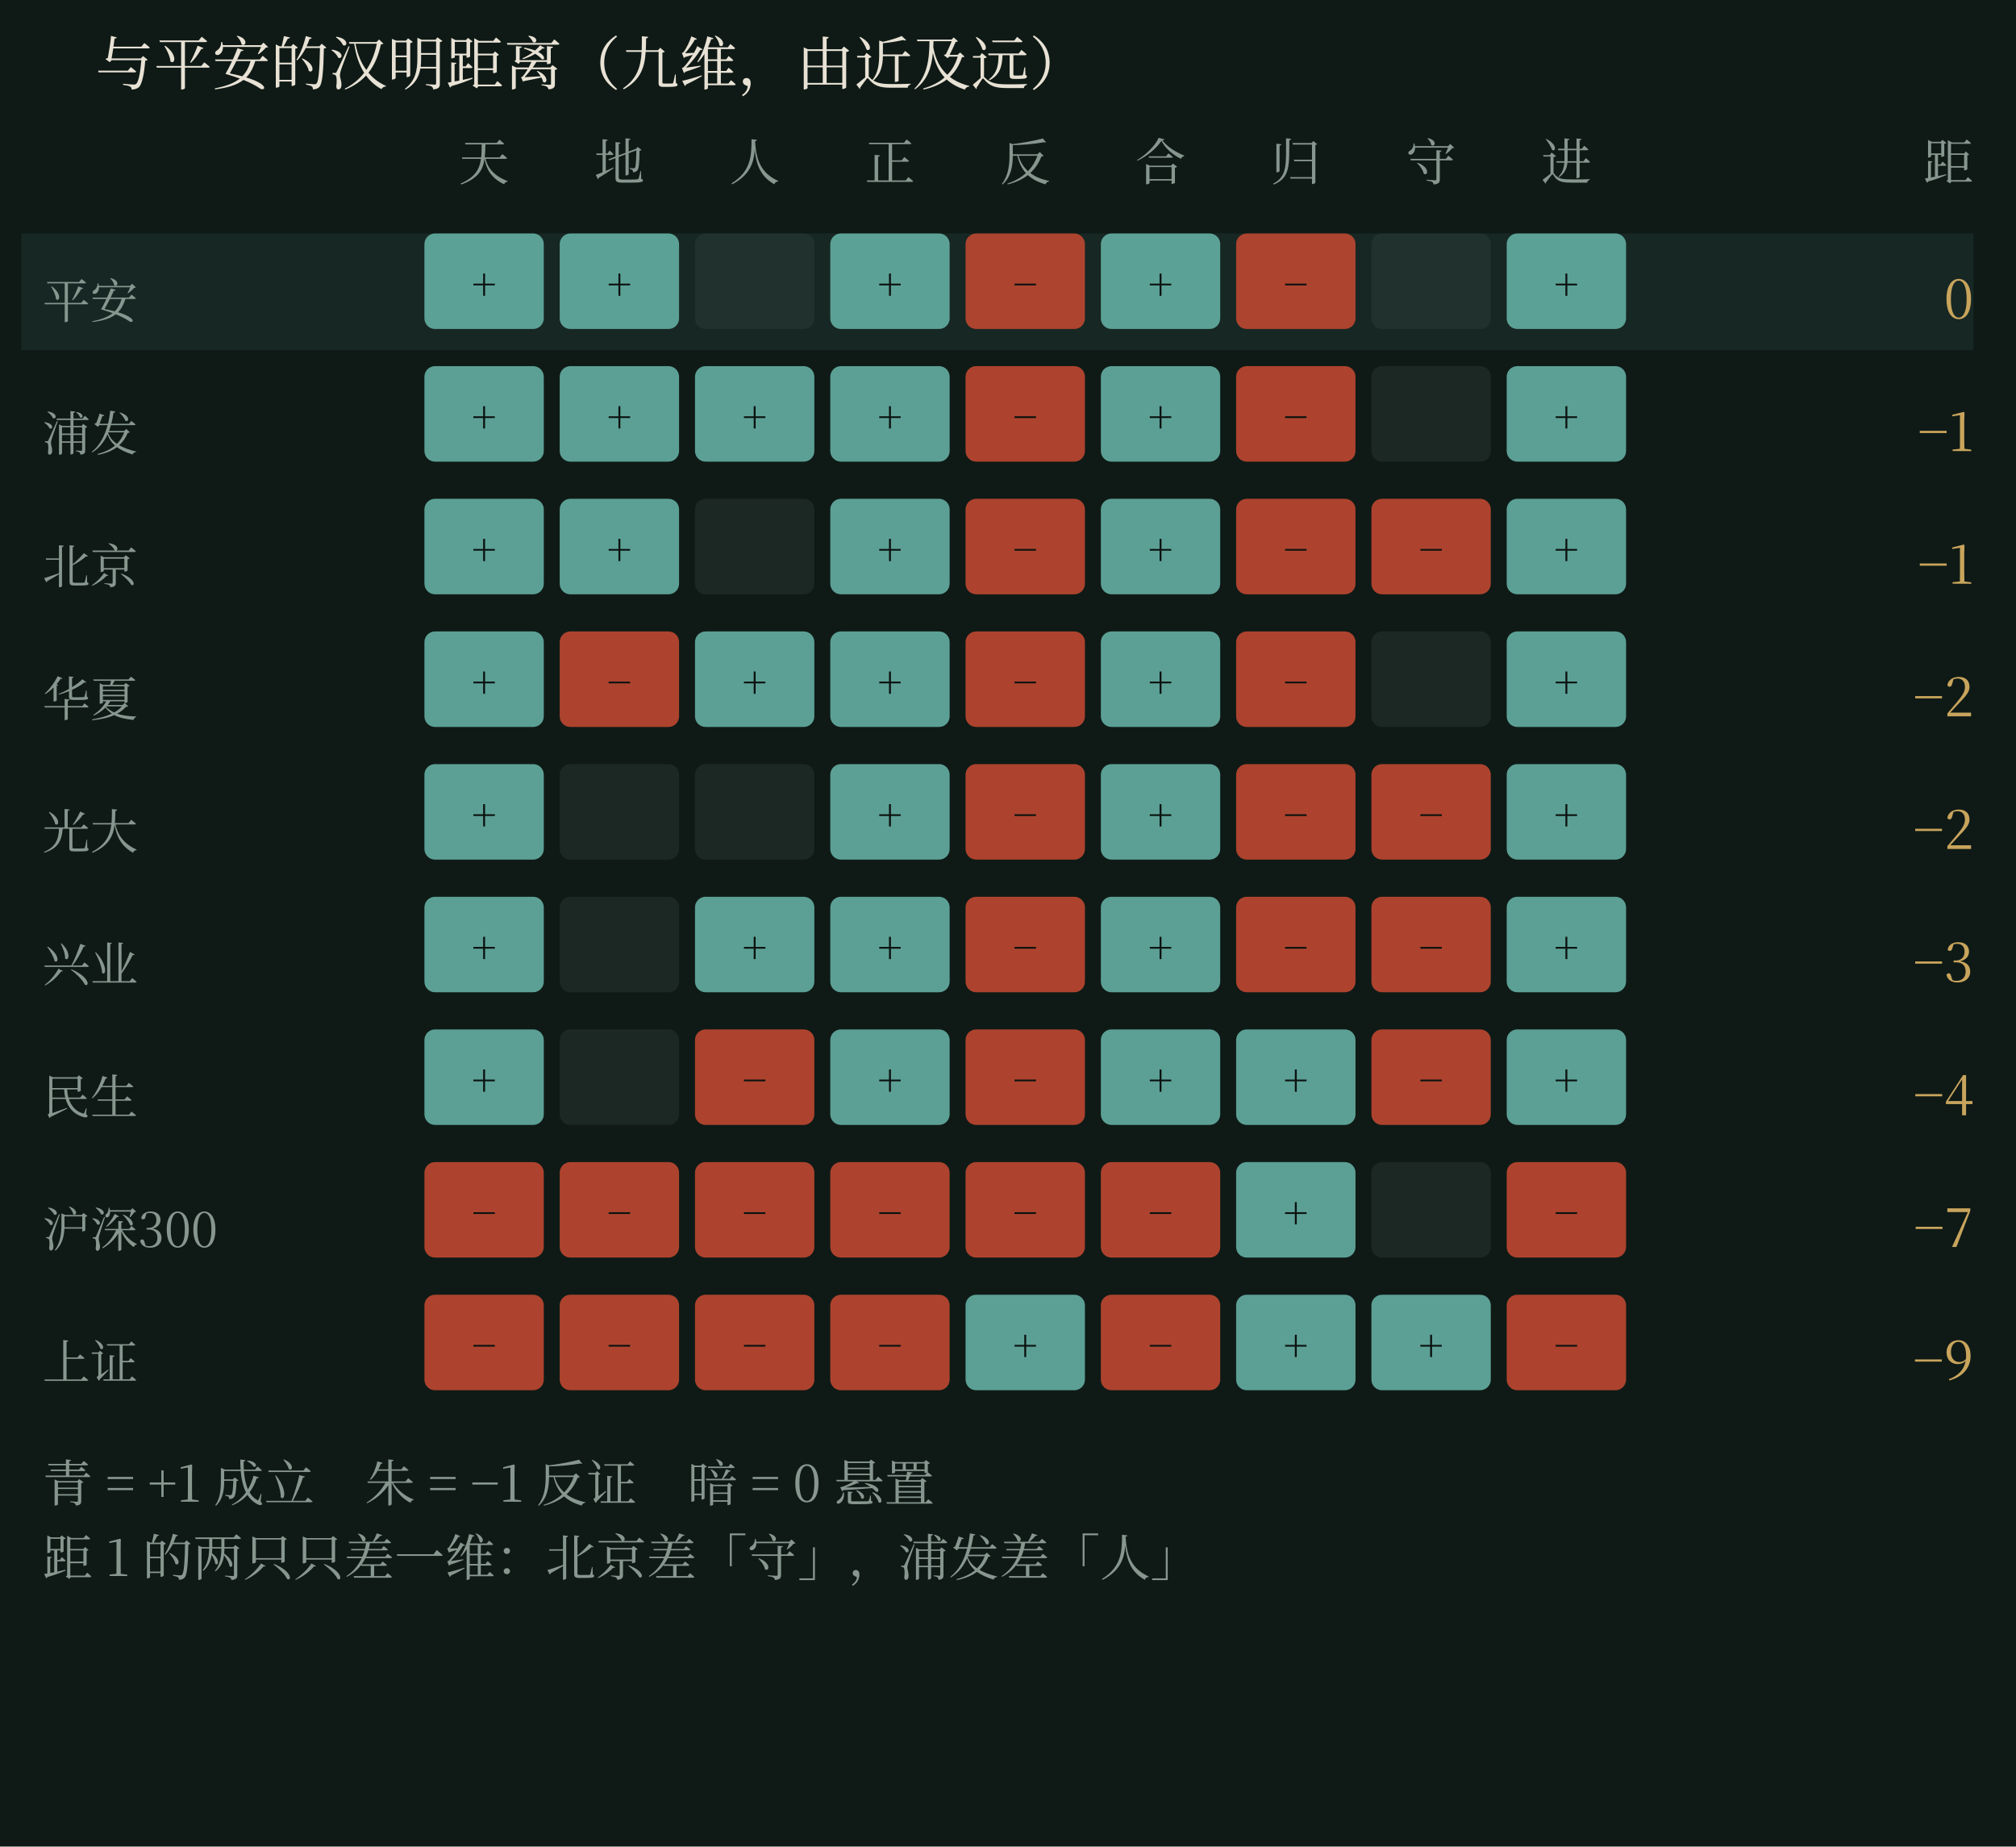
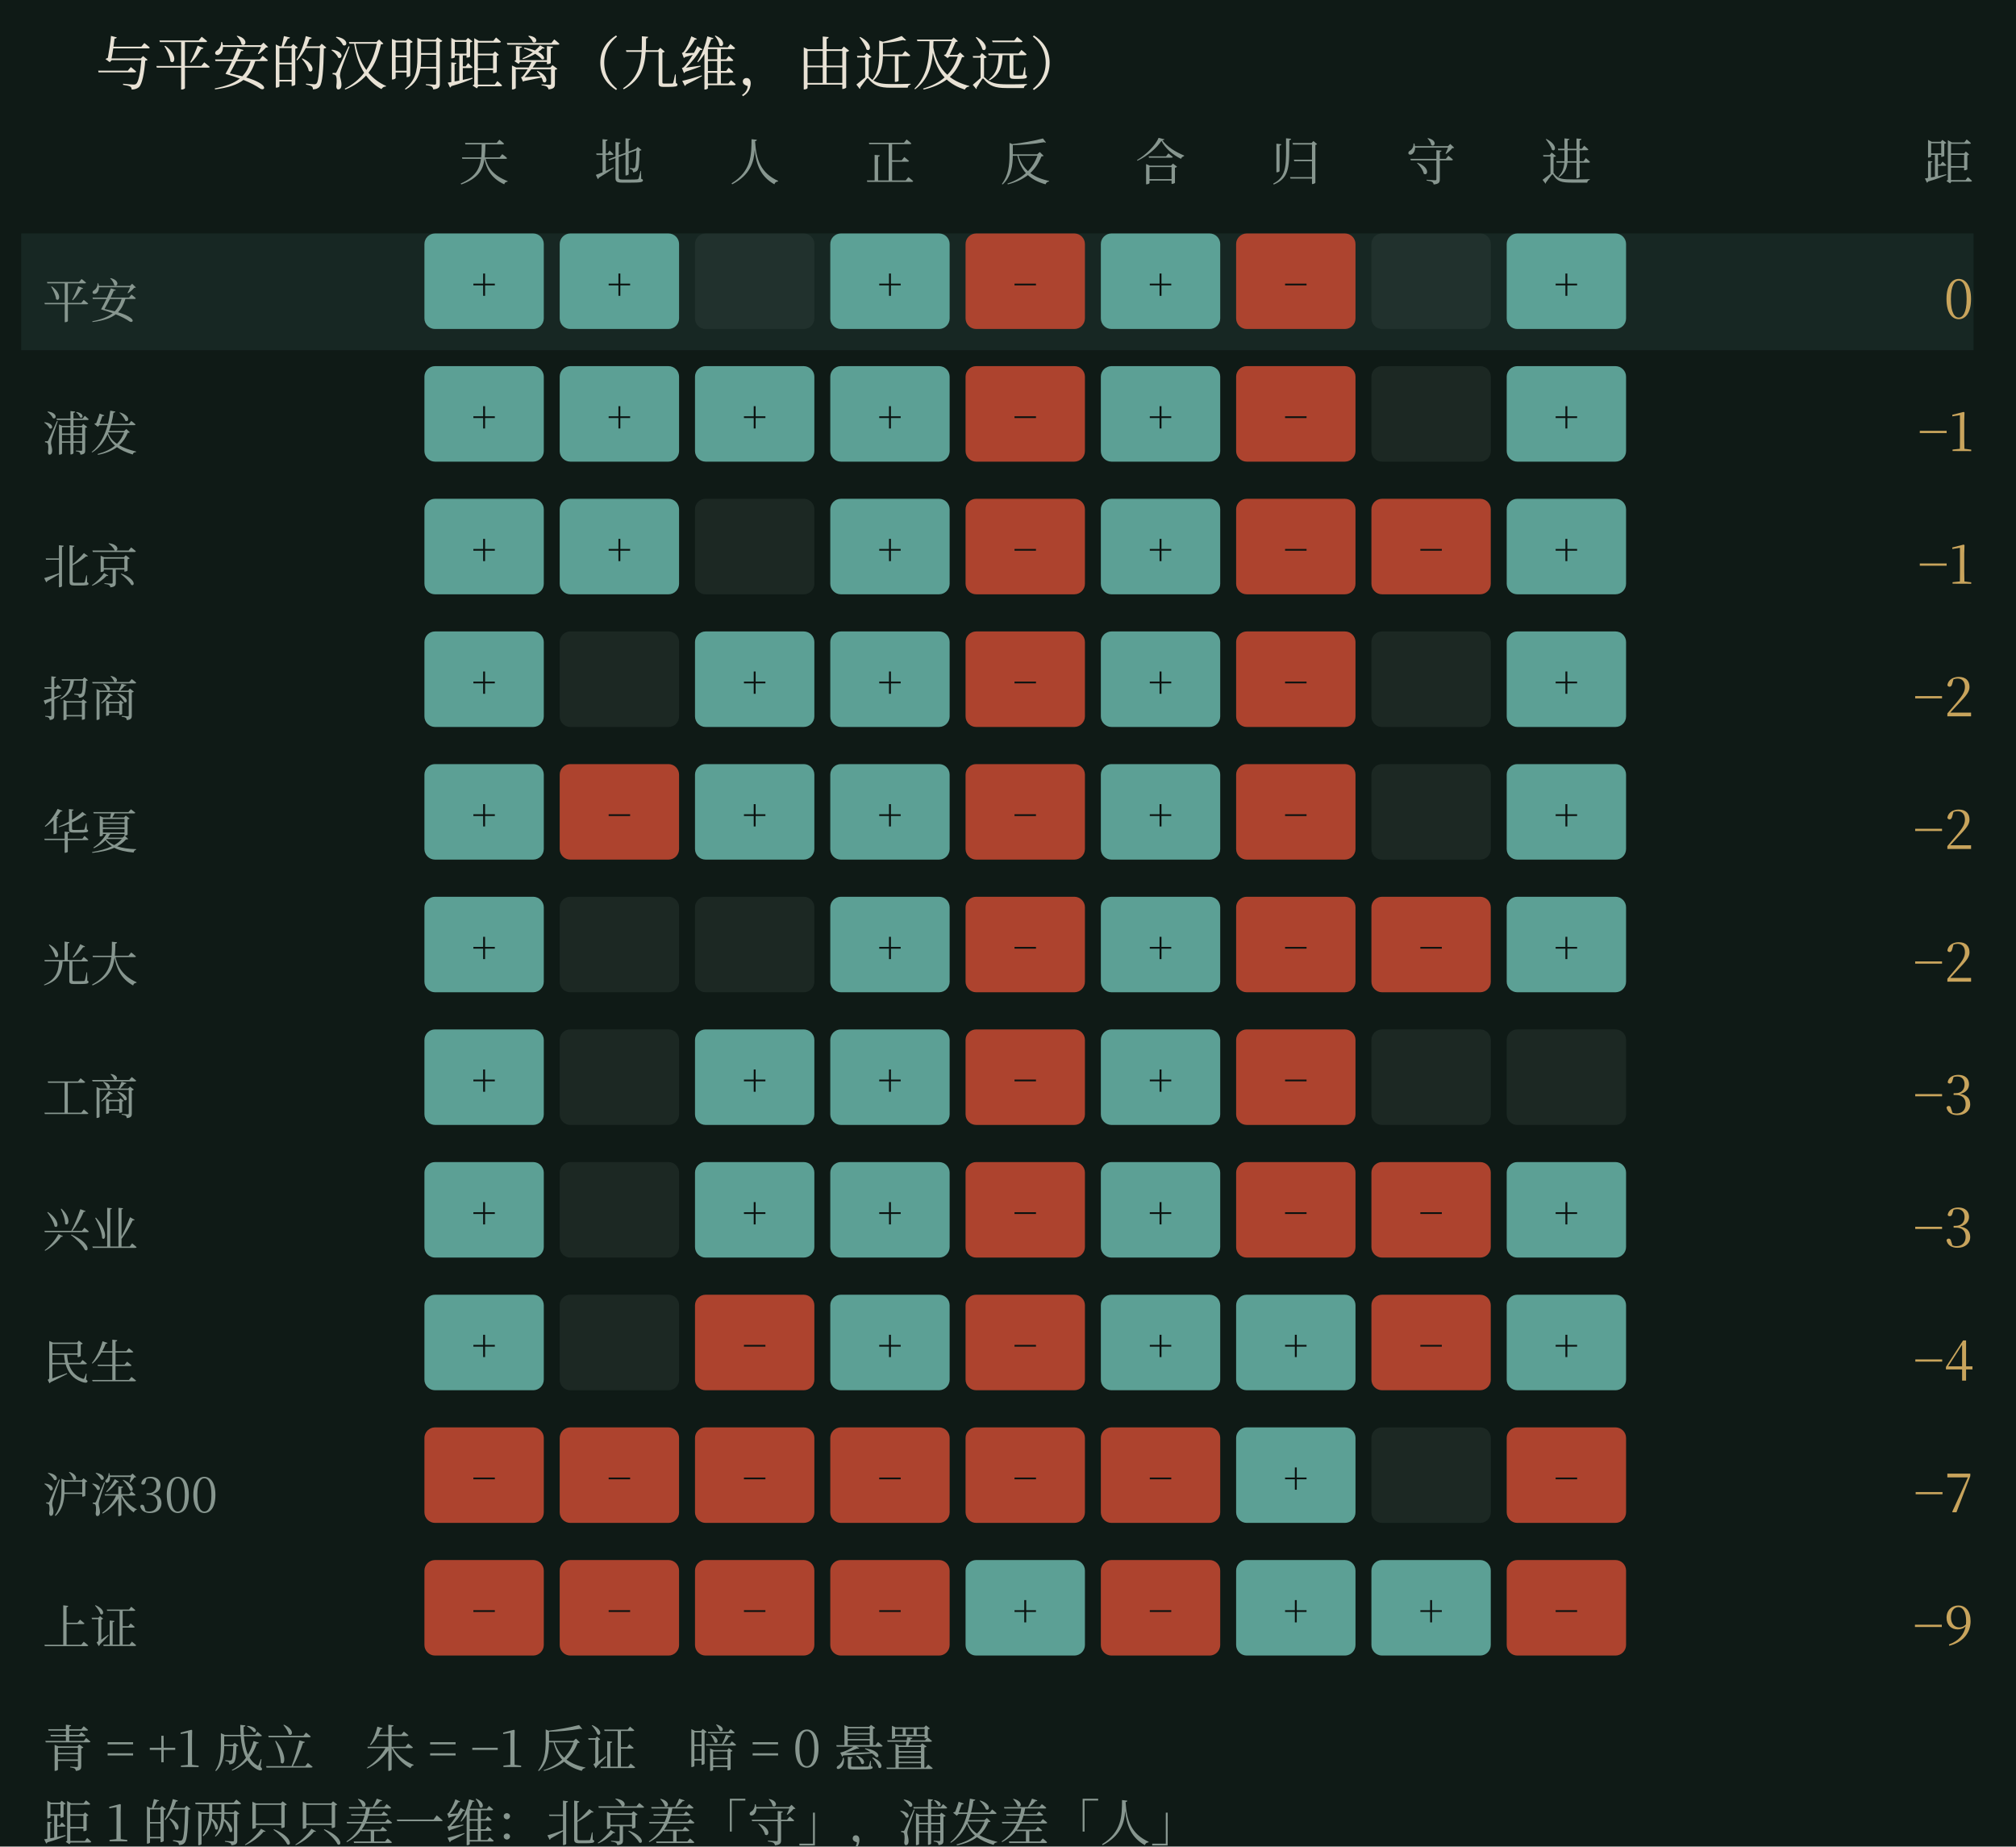
<svg xmlns="http://www.w3.org/2000/svg" viewBox="0 0 380 348" role="img" aria-label="九维状态矩阵：九只银行股与大盘指数，按与平安银行的汉明距离排序">
  <style>text{font-family:'Songti SC','Noto Serif CJK SC',serif}.pos{fill:#5fa79b}.neg{fill:#b5452f}.neu{fill:#3a4a44}.tl{fill:#e8e2d5;font-size:11px}.hd{fill:#87968f;font-size:9.5px}.dt{fill:#c8a45c;font-size:10px}.mt{fill:#87968f;font-size:9px}</style>
  <rect x="0" y="0" width="380" height="348" fill="#0f1a16" />
  <text x="18" y="16" class="tl">与平安的汉明距离（九维，由近及远）</text>
  <text x="91.25" y="34" class="hd" text-anchor="middle">天</text>
  <text x="116.75" y="34" class="hd" text-anchor="middle">地</text>
  <text x="142.25" y="34" class="hd" text-anchor="middle">人</text>
  <text x="167.75" y="34" class="hd" text-anchor="middle">正</text>
  <text x="193.25" y="34" class="hd" text-anchor="middle">反</text>
  <text x="218.75" y="34" class="hd" text-anchor="middle">合</text>
  <text x="244.25" y="34" class="hd" text-anchor="middle">归</text>
  <text x="269.75" y="34" class="hd" text-anchor="middle">守</text>
  <text x="295.25" y="34" class="hd" text-anchor="middle">进</text>
  <text x="372" y="34" class="hd" text-anchor="end">距</text>
  <rect x="4" y="44" width="368" height="22" fill="#5fa79b" opacity=".10" />
  <text x="8" y="60" class="mt" fill="#e8e2d5">平安</text>
  <rect x="80" y="44" width="22.5" height="18" rx="2" class="pos" opacity=".95" />
  <text x="91.25" y="56.5" font-size="8" fill="#0b1210" text-anchor="middle" font-family="monospace">+</text>
  <rect x="105.5" y="44" width="22.5" height="18" rx="2" class="pos" opacity=".95" />
  <text x="116.75" y="56.5" font-size="8" fill="#0b1210" text-anchor="middle" font-family="monospace">+</text>
  <rect x="131" y="44" width="22.5" height="18" rx="2" class="neu" opacity=".30" />
  <rect x="156.5" y="44" width="22.5" height="18" rx="2" class="pos" opacity=".95" />
  <text x="167.75" y="56.5" font-size="8" fill="#0b1210" text-anchor="middle" font-family="monospace">+</text>
  <rect x="182" y="44" width="22.5" height="18" rx="2" class="neg" opacity=".95" />
  <text x="193.25" y="56.5" font-size="8" fill="#0b1210" text-anchor="middle" font-family="monospace">−</text>
  <rect x="207.5" y="44" width="22.5" height="18" rx="2" class="pos" opacity=".95" />
  <text x="218.75" y="56.5" font-size="8" fill="#0b1210" text-anchor="middle" font-family="monospace">+</text>
  <rect x="233" y="44" width="22.5" height="18" rx="2" class="neg" opacity=".95" />
  <text x="244.25" y="56.5" font-size="8" fill="#0b1210" text-anchor="middle" font-family="monospace">−</text>
  <rect x="258.5" y="44" width="22.5" height="18" rx="2" class="neu" opacity=".30" />
  <rect x="284" y="44" width="22.5" height="18" rx="2" class="pos" opacity=".95" />
  <text x="295.25" y="56.5" font-size="8" fill="#0b1210" text-anchor="middle" font-family="monospace">+</text>
  <text x="372" y="60" class="dt" text-anchor="end">0</text>
  <text x="8" y="85" class="mt" fill="#b9c2bc">浦发</text>
  <rect x="80" y="69" width="22.5" height="18" rx="2" class="pos" opacity=".95" />
  <text x="91.25" y="81.5" font-size="8" fill="#0b1210" text-anchor="middle" font-family="monospace">+</text>
  <rect x="105.5" y="69" width="22.5" height="18" rx="2" class="pos" opacity=".95" />
  <text x="116.75" y="81.5" font-size="8" fill="#0b1210" text-anchor="middle" font-family="monospace">+</text>
  <rect x="131" y="69" width="22.5" height="18" rx="2" class="pos" opacity=".95" />
  <text x="142.25" y="81.5" font-size="8" fill="#0b1210" text-anchor="middle" font-family="monospace">+</text>
  <rect x="156.5" y="69" width="22.5" height="18" rx="2" class="pos" opacity=".95" />
  <text x="167.75" y="81.5" font-size="8" fill="#0b1210" text-anchor="middle" font-family="monospace">+</text>
  <rect x="182" y="69" width="22.5" height="18" rx="2" class="neg" opacity=".95" />
  <text x="193.25" y="81.5" font-size="8" fill="#0b1210" text-anchor="middle" font-family="monospace">−</text>
  <rect x="207.5" y="69" width="22.5" height="18" rx="2" class="pos" opacity=".95" />
  <text x="218.75" y="81.5" font-size="8" fill="#0b1210" text-anchor="middle" font-family="monospace">+</text>
  <rect x="233" y="69" width="22.5" height="18" rx="2" class="neg" opacity=".95" />
  <text x="244.25" y="81.5" font-size="8" fill="#0b1210" text-anchor="middle" font-family="monospace">−</text>
  <rect x="258.5" y="69" width="22.5" height="18" rx="2" class="neu" opacity=".30" />
  <rect x="284" y="69" width="22.5" height="18" rx="2" class="pos" opacity=".95" />
  <text x="295.25" y="81.5" font-size="8" fill="#0b1210" text-anchor="middle" font-family="monospace">+</text>
  <text x="372" y="85" class="dt" text-anchor="end">−1</text>
  <text x="8" y="110" class="mt" fill="#b9c2bc">北京</text>
  <rect x="80" y="94" width="22.5" height="18" rx="2" class="pos" opacity=".95" />
  <text x="91.25" y="106.5" font-size="8" fill="#0b1210" text-anchor="middle" font-family="monospace">+</text>
  <rect x="105.5" y="94" width="22.5" height="18" rx="2" class="pos" opacity=".95" />
  <text x="116.75" y="106.5" font-size="8" fill="#0b1210" text-anchor="middle" font-family="monospace">+</text>
  <rect x="131" y="94" width="22.5" height="18" rx="2" class="neu" opacity=".30" />
  <rect x="156.5" y="94" width="22.5" height="18" rx="2" class="pos" opacity=".95" />
  <text x="167.75" y="106.5" font-size="8" fill="#0b1210" text-anchor="middle" font-family="monospace">+</text>
  <rect x="182" y="94" width="22.5" height="18" rx="2" class="neg" opacity=".95" />
  <text x="193.25" y="106.5" font-size="8" fill="#0b1210" text-anchor="middle" font-family="monospace">−</text>
  <rect x="207.5" y="94" width="22.5" height="18" rx="2" class="pos" opacity=".95" />
  <text x="218.75" y="106.5" font-size="8" fill="#0b1210" text-anchor="middle" font-family="monospace">+</text>
  <rect x="233" y="94" width="22.5" height="18" rx="2" class="neg" opacity=".95" />
  <text x="244.25" y="106.5" font-size="8" fill="#0b1210" text-anchor="middle" font-family="monospace">−</text>
  <rect x="258.5" y="94" width="22.5" height="18" rx="2" class="neg" opacity=".95" />
  <text x="269.75" y="106.5" font-size="8" fill="#0b1210" text-anchor="middle" font-family="monospace">−</text>
  <rect x="284" y="94" width="22.5" height="18" rx="2" class="pos" opacity=".95" />
  <text x="295.25" y="106.5" font-size="8" fill="#0b1210" text-anchor="middle" font-family="monospace">+</text>
  <text x="372" y="110" class="dt" text-anchor="end">−1</text>
-   <text x="8" y="135" class="mt" fill="#b9c2bc">华夏</text>
+   <text x="8" y="135" class="mt" fill="#b9c2bc">招商</text>
  <rect x="80" y="119" width="22.5" height="18" rx="2" class="pos" opacity=".95" />
  <text x="91.25" y="131.5" font-size="8" fill="#0b1210" text-anchor="middle" font-family="monospace">+</text>
-   <rect x="105.5" y="119" width="22.5" height="18" rx="2" class="neg" opacity=".95" />
-   <text x="116.75" y="131.5" font-size="8" fill="#0b1210" text-anchor="middle" font-family="monospace">−</text>
+   <rect x="105.5" y="119" width="22.5" height="18" rx="2" class="neu" opacity=".30" />
  <rect x="131" y="119" width="22.5" height="18" rx="2" class="pos" opacity=".95" />
  <text x="142.25" y="131.5" font-size="8" fill="#0b1210" text-anchor="middle" font-family="monospace">+</text>
  <rect x="156.5" y="119" width="22.5" height="18" rx="2" class="pos" opacity=".95" />
  <text x="167.75" y="131.5" font-size="8" fill="#0b1210" text-anchor="middle" font-family="monospace">+</text>
  <rect x="182" y="119" width="22.5" height="18" rx="2" class="neg" opacity=".95" />
  <text x="193.25" y="131.5" font-size="8" fill="#0b1210" text-anchor="middle" font-family="monospace">−</text>
  <rect x="207.5" y="119" width="22.5" height="18" rx="2" class="pos" opacity=".95" />
  <text x="218.75" y="131.5" font-size="8" fill="#0b1210" text-anchor="middle" font-family="monospace">+</text>
  <rect x="233" y="119" width="22.5" height="18" rx="2" class="neg" opacity=".95" />
  <text x="244.25" y="131.5" font-size="8" fill="#0b1210" text-anchor="middle" font-family="monospace">−</text>
  <rect x="258.5" y="119" width="22.5" height="18" rx="2" class="neu" opacity=".30" />
  <rect x="284" y="119" width="22.5" height="18" rx="2" class="pos" opacity=".95" />
  <text x="295.25" y="131.5" font-size="8" fill="#0b1210" text-anchor="middle" font-family="monospace">+</text>
  <text x="372" y="135" class="dt" text-anchor="end">−2</text>
-   <text x="8" y="160" class="mt" fill="#b9c2bc">光大</text>
+   <text x="8" y="160" class="mt" fill="#b9c2bc">华夏</text>
  <rect x="80" y="144" width="22.5" height="18" rx="2" class="pos" opacity=".95" />
  <text x="91.25" y="156.5" font-size="8" fill="#0b1210" text-anchor="middle" font-family="monospace">+</text>
-   <rect x="105.5" y="144" width="22.5" height="18" rx="2" class="neu" opacity=".30" />
-   <rect x="131" y="144" width="22.5" height="18" rx="2" class="neu" opacity=".30" />
+   <rect x="105.5" y="144" width="22.5" height="18" rx="2" class="neg" opacity=".95" />
+   <text x="116.75" y="156.5" font-size="8" fill="#0b1210" text-anchor="middle" font-family="monospace">−</text>
+   <rect x="131" y="144" width="22.5" height="18" rx="2" class="pos" opacity=".95" />
+   <text x="142.25" y="156.5" font-size="8" fill="#0b1210" text-anchor="middle" font-family="monospace">+</text>
  <rect x="156.5" y="144" width="22.5" height="18" rx="2" class="pos" opacity=".95" />
  <text x="167.75" y="156.5" font-size="8" fill="#0b1210" text-anchor="middle" font-family="monospace">+</text>
  <rect x="182" y="144" width="22.5" height="18" rx="2" class="neg" opacity=".95" />
  <text x="193.25" y="156.5" font-size="8" fill="#0b1210" text-anchor="middle" font-family="monospace">−</text>
  <rect x="207.5" y="144" width="22.5" height="18" rx="2" class="pos" opacity=".95" />
  <text x="218.75" y="156.5" font-size="8" fill="#0b1210" text-anchor="middle" font-family="monospace">+</text>
  <rect x="233" y="144" width="22.5" height="18" rx="2" class="neg" opacity=".95" />
  <text x="244.25" y="156.5" font-size="8" fill="#0b1210" text-anchor="middle" font-family="monospace">−</text>
-   <rect x="258.5" y="144" width="22.5" height="18" rx="2" class="neg" opacity=".95" />
-   <text x="269.75" y="156.5" font-size="8" fill="#0b1210" text-anchor="middle" font-family="monospace">−</text>
+   <rect x="258.5" y="144" width="22.5" height="18" rx="2" class="neu" opacity=".30" />
  <rect x="284" y="144" width="22.5" height="18" rx="2" class="pos" opacity=".95" />
  <text x="295.25" y="156.5" font-size="8" fill="#0b1210" text-anchor="middle" font-family="monospace">+</text>
  <text x="372" y="160" class="dt" text-anchor="end">−2</text>
-   <text x="8" y="185" class="mt" fill="#b9c2bc">兴业</text>
+   <text x="8" y="185" class="mt" fill="#b9c2bc">光大</text>
  <rect x="80" y="169" width="22.5" height="18" rx="2" class="pos" opacity=".95" />
  <text x="91.25" y="181.5" font-size="8" fill="#0b1210" text-anchor="middle" font-family="monospace">+</text>
  <rect x="105.5" y="169" width="22.5" height="18" rx="2" class="neu" opacity=".30" />
-   <rect x="131" y="169" width="22.5" height="18" rx="2" class="pos" opacity=".95" />
-   <text x="142.25" y="181.5" font-size="8" fill="#0b1210" text-anchor="middle" font-family="monospace">+</text>
+   <rect x="131" y="169" width="22.5" height="18" rx="2" class="neu" opacity=".30" />
  <rect x="156.5" y="169" width="22.5" height="18" rx="2" class="pos" opacity=".95" />
  <text x="167.75" y="181.5" font-size="8" fill="#0b1210" text-anchor="middle" font-family="monospace">+</text>
  <rect x="182" y="169" width="22.5" height="18" rx="2" class="neg" opacity=".95" />
  <text x="193.25" y="181.5" font-size="8" fill="#0b1210" text-anchor="middle" font-family="monospace">−</text>
  <rect x="207.5" y="169" width="22.5" height="18" rx="2" class="pos" opacity=".95" />
  <text x="218.75" y="181.5" font-size="8" fill="#0b1210" text-anchor="middle" font-family="monospace">+</text>
  <rect x="233" y="169" width="22.5" height="18" rx="2" class="neg" opacity=".95" />
  <text x="244.25" y="181.5" font-size="8" fill="#0b1210" text-anchor="middle" font-family="monospace">−</text>
  <rect x="258.5" y="169" width="22.5" height="18" rx="2" class="neg" opacity=".95" />
  <text x="269.75" y="181.5" font-size="8" fill="#0b1210" text-anchor="middle" font-family="monospace">−</text>
  <rect x="284" y="169" width="22.5" height="18" rx="2" class="pos" opacity=".95" />
  <text x="295.25" y="181.5" font-size="8" fill="#0b1210" text-anchor="middle" font-family="monospace">+</text>
-   <text x="372" y="185" class="dt" text-anchor="end">−3</text>
-   <text x="8" y="210" class="mt" fill="#b9c2bc">民生</text>
+   <text x="372" y="185" class="dt" text-anchor="end">−2</text>
+   <text x="8" y="210" class="mt" fill="#b9c2bc">工商</text>
  <rect x="80" y="194" width="22.5" height="18" rx="2" class="pos" opacity=".95" />
  <text x="91.25" y="206.5" font-size="8" fill="#0b1210" text-anchor="middle" font-family="monospace">+</text>
  <rect x="105.5" y="194" width="22.5" height="18" rx="2" class="neu" opacity=".30" />
-   <rect x="131" y="194" width="22.5" height="18" rx="2" class="neg" opacity=".95" />
-   <text x="142.25" y="206.5" font-size="8" fill="#0b1210" text-anchor="middle" font-family="monospace">−</text>
+   <rect x="131" y="194" width="22.5" height="18" rx="2" class="pos" opacity=".95" />
+   <text x="142.25" y="206.5" font-size="8" fill="#0b1210" text-anchor="middle" font-family="monospace">+</text>
  <rect x="156.5" y="194" width="22.5" height="18" rx="2" class="pos" opacity=".95" />
  <text x="167.75" y="206.5" font-size="8" fill="#0b1210" text-anchor="middle" font-family="monospace">+</text>
  <rect x="182" y="194" width="22.5" height="18" rx="2" class="neg" opacity=".95" />
  <text x="193.25" y="206.5" font-size="8" fill="#0b1210" text-anchor="middle" font-family="monospace">−</text>
  <rect x="207.5" y="194" width="22.5" height="18" rx="2" class="pos" opacity=".95" />
  <text x="218.75" y="206.5" font-size="8" fill="#0b1210" text-anchor="middle" font-family="monospace">+</text>
-   <rect x="233" y="194" width="22.5" height="18" rx="2" class="pos" opacity=".95" />
-   <text x="244.25" y="206.5" font-size="8" fill="#0b1210" text-anchor="middle" font-family="monospace">+</text>
-   <rect x="258.5" y="194" width="22.5" height="18" rx="2" class="neg" opacity=".95" />
-   <text x="269.75" y="206.5" font-size="8" fill="#0b1210" text-anchor="middle" font-family="monospace">−</text>
-   <rect x="284" y="194" width="22.5" height="18" rx="2" class="pos" opacity=".95" />
-   <text x="295.25" y="206.5" font-size="8" fill="#0b1210" text-anchor="middle" font-family="monospace">+</text>
-   <text x="372" y="210" class="dt" text-anchor="end">−4</text>
-   <text x="8" y="235" class="mt" fill="#b9c2bc">沪深300</text>
-   <rect x="80" y="219" width="22.5" height="18" rx="2" class="neg" opacity=".95" />
-   <text x="91.25" y="231.5" font-size="8" fill="#0b1210" text-anchor="middle" font-family="monospace">−</text>
-   <rect x="105.5" y="219" width="22.5" height="18" rx="2" class="neg" opacity=".95" />
-   <text x="116.75" y="231.5" font-size="8" fill="#0b1210" text-anchor="middle" font-family="monospace">−</text>
-   <rect x="131" y="219" width="22.5" height="18" rx="2" class="neg" opacity=".95" />
-   <text x="142.25" y="231.5" font-size="8" fill="#0b1210" text-anchor="middle" font-family="monospace">−</text>
-   <rect x="156.5" y="219" width="22.5" height="18" rx="2" class="neg" opacity=".95" />
-   <text x="167.75" y="231.5" font-size="8" fill="#0b1210" text-anchor="middle" font-family="monospace">−</text>
+   <rect x="233" y="194" width="22.5" height="18" rx="2" class="neg" opacity=".95" />
+   <text x="244.25" y="206.5" font-size="8" fill="#0b1210" text-anchor="middle" font-family="monospace">−</text>
+   <rect x="258.5" y="194" width="22.5" height="18" rx="2" class="neu" opacity=".30" />
+   <rect x="284" y="194" width="22.5" height="18" rx="2" class="neu" opacity=".30" />
+   <text x="372" y="210" class="dt" text-anchor="end">−3</text>
+   <text x="8" y="235" class="mt" fill="#b9c2bc">兴业</text>
+   <rect x="80" y="219" width="22.5" height="18" rx="2" class="pos" opacity=".95" />
+   <text x="91.25" y="231.5" font-size="8" fill="#0b1210" text-anchor="middle" font-family="monospace">+</text>
+   <rect x="105.5" y="219" width="22.5" height="18" rx="2" class="neu" opacity=".30" />
+   <rect x="131" y="219" width="22.5" height="18" rx="2" class="pos" opacity=".95" />
+   <text x="142.25" y="231.5" font-size="8" fill="#0b1210" text-anchor="middle" font-family="monospace">+</text>
+   <rect x="156.5" y="219" width="22.5" height="18" rx="2" class="pos" opacity=".95" />
+   <text x="167.75" y="231.5" font-size="8" fill="#0b1210" text-anchor="middle" font-family="monospace">+</text>
  <rect x="182" y="219" width="22.5" height="18" rx="2" class="neg" opacity=".95" />
  <text x="193.25" y="231.5" font-size="8" fill="#0b1210" text-anchor="middle" font-family="monospace">−</text>
-   <rect x="207.5" y="219" width="22.5" height="18" rx="2" class="neg" opacity=".95" />
-   <text x="218.75" y="231.5" font-size="8" fill="#0b1210" text-anchor="middle" font-family="monospace">−</text>
-   <rect x="233" y="219" width="22.5" height="18" rx="2" class="pos" opacity=".95" />
-   <text x="244.25" y="231.5" font-size="8" fill="#0b1210" text-anchor="middle" font-family="monospace">+</text>
-   <rect x="258.5" y="219" width="22.5" height="18" rx="2" class="neu" opacity=".30" />
-   <rect x="284" y="219" width="22.5" height="18" rx="2" class="neg" opacity=".95" />
-   <text x="295.25" y="231.5" font-size="8" fill="#0b1210" text-anchor="middle" font-family="monospace">−</text>
-   <text x="372" y="235" class="dt" text-anchor="end">−7</text>
-   <text x="8" y="260" class="mt" fill="#b9c2bc">上证</text>
-   <rect x="80" y="244" width="22.5" height="18" rx="2" class="neg" opacity=".95" />
-   <text x="91.25" y="256.5" font-size="8" fill="#0b1210" text-anchor="middle" font-family="monospace">−</text>
-   <rect x="105.5" y="244" width="22.5" height="18" rx="2" class="neg" opacity=".95" />
-   <text x="116.75" y="256.5" font-size="8" fill="#0b1210" text-anchor="middle" font-family="monospace">−</text>
+   <rect x="207.5" y="219" width="22.5" height="18" rx="2" class="pos" opacity=".95" />
+   <text x="218.75" y="231.5" font-size="8" fill="#0b1210" text-anchor="middle" font-family="monospace">+</text>
+   <rect x="233" y="219" width="22.5" height="18" rx="2" class="neg" opacity=".95" />
+   <text x="244.25" y="231.5" font-size="8" fill="#0b1210" text-anchor="middle" font-family="monospace">−</text>
+   <rect x="258.5" y="219" width="22.5" height="18" rx="2" class="neg" opacity=".95" />
+   <text x="269.75" y="231.5" font-size="8" fill="#0b1210" text-anchor="middle" font-family="monospace">−</text>
+   <rect x="284" y="219" width="22.5" height="18" rx="2" class="pos" opacity=".95" />
+   <text x="295.25" y="231.5" font-size="8" fill="#0b1210" text-anchor="middle" font-family="monospace">+</text>
+   <text x="372" y="235" class="dt" text-anchor="end">−3</text>
+   <text x="8" y="260" class="mt" fill="#b9c2bc">民生</text>
+   <rect x="80" y="244" width="22.5" height="18" rx="2" class="pos" opacity=".95" />
+   <text x="91.25" y="256.5" font-size="8" fill="#0b1210" text-anchor="middle" font-family="monospace">+</text>
+   <rect x="105.5" y="244" width="22.5" height="18" rx="2" class="neu" opacity=".30" />
  <rect x="131" y="244" width="22.5" height="18" rx="2" class="neg" opacity=".95" />
  <text x="142.25" y="256.5" font-size="8" fill="#0b1210" text-anchor="middle" font-family="monospace">−</text>
-   <rect x="156.5" y="244" width="22.5" height="18" rx="2" class="neg" opacity=".95" />
-   <text x="167.75" y="256.5" font-size="8" fill="#0b1210" text-anchor="middle" font-family="monospace">−</text>
-   <rect x="182" y="244" width="22.5" height="18" rx="2" class="pos" opacity=".95" />
-   <text x="193.25" y="256.5" font-size="8" fill="#0b1210" text-anchor="middle" font-family="monospace">+</text>
-   <rect x="207.5" y="244" width="22.5" height="18" rx="2" class="neg" opacity=".95" />
-   <text x="218.75" y="256.5" font-size="8" fill="#0b1210" text-anchor="middle" font-family="monospace">−</text>
+   <rect x="156.5" y="244" width="22.5" height="18" rx="2" class="pos" opacity=".95" />
+   <text x="167.75" y="256.5" font-size="8" fill="#0b1210" text-anchor="middle" font-family="monospace">+</text>
+   <rect x="182" y="244" width="22.5" height="18" rx="2" class="neg" opacity=".95" />
+   <text x="193.25" y="256.5" font-size="8" fill="#0b1210" text-anchor="middle" font-family="monospace">−</text>
+   <rect x="207.5" y="244" width="22.5" height="18" rx="2" class="pos" opacity=".95" />
+   <text x="218.75" y="256.5" font-size="8" fill="#0b1210" text-anchor="middle" font-family="monospace">+</text>
  <rect x="233" y="244" width="22.5" height="18" rx="2" class="pos" opacity=".95" />
  <text x="244.25" y="256.5" font-size="8" fill="#0b1210" text-anchor="middle" font-family="monospace">+</text>
-   <rect x="258.5" y="244" width="22.5" height="18" rx="2" class="pos" opacity=".95" />
-   <text x="269.75" y="256.5" font-size="8" fill="#0b1210" text-anchor="middle" font-family="monospace">+</text>
-   <rect x="284" y="244" width="22.5" height="18" rx="2" class="neg" opacity=".95" />
-   <text x="295.25" y="256.5" font-size="8" fill="#0b1210" text-anchor="middle" font-family="monospace">−</text>
-   <text x="372" y="260" class="dt" text-anchor="end">−9</text>
-   <text x="8" y="283" class="hd">青 = +1 成立　朱 = −1 反证　暗 = 0 悬置</text>
-   <text x="8" y="297" class="hd">距 1 的两只只差一维：北京差「守」，浦发差「人」</text>
+   <rect x="258.5" y="244" width="22.5" height="18" rx="2" class="neg" opacity=".95" />
+   <text x="269.75" y="256.5" font-size="8" fill="#0b1210" text-anchor="middle" font-family="monospace">−</text>
+   <rect x="284" y="244" width="22.5" height="18" rx="2" class="pos" opacity=".95" />
+   <text x="295.25" y="256.5" font-size="8" fill="#0b1210" text-anchor="middle" font-family="monospace">+</text>
+   <text x="372" y="260" class="dt" text-anchor="end">−4</text>
+   <text x="8" y="285" class="mt" fill="#b9c2bc">沪深300</text>
+   <rect x="80" y="269" width="22.5" height="18" rx="2" class="neg" opacity=".95" />
+   <text x="91.25" y="281.5" font-size="8" fill="#0b1210" text-anchor="middle" font-family="monospace">−</text>
+   <rect x="105.5" y="269" width="22.5" height="18" rx="2" class="neg" opacity=".95" />
+   <text x="116.75" y="281.5" font-size="8" fill="#0b1210" text-anchor="middle" font-family="monospace">−</text>
+   <rect x="131" y="269" width="22.5" height="18" rx="2" class="neg" opacity=".95" />
+   <text x="142.25" y="281.5" font-size="8" fill="#0b1210" text-anchor="middle" font-family="monospace">−</text>
+   <rect x="156.5" y="269" width="22.5" height="18" rx="2" class="neg" opacity=".95" />
+   <text x="167.75" y="281.5" font-size="8" fill="#0b1210" text-anchor="middle" font-family="monospace">−</text>
+   <rect x="182" y="269" width="22.5" height="18" rx="2" class="neg" opacity=".95" />
+   <text x="193.25" y="281.5" font-size="8" fill="#0b1210" text-anchor="middle" font-family="monospace">−</text>
+   <rect x="207.5" y="269" width="22.5" height="18" rx="2" class="neg" opacity=".95" />
+   <text x="218.75" y="281.5" font-size="8" fill="#0b1210" text-anchor="middle" font-family="monospace">−</text>
+   <rect x="233" y="269" width="22.5" height="18" rx="2" class="pos" opacity=".95" />
+   <text x="244.25" y="281.5" font-size="8" fill="#0b1210" text-anchor="middle" font-family="monospace">+</text>
+   <rect x="258.5" y="269" width="22.5" height="18" rx="2" class="neu" opacity=".30" />
+   <rect x="284" y="269" width="22.5" height="18" rx="2" class="neg" opacity=".95" />
+   <text x="295.25" y="281.5" font-size="8" fill="#0b1210" text-anchor="middle" font-family="monospace">−</text>
+   <text x="372" y="285" class="dt" text-anchor="end">−7</text>
+   <text x="8" y="310" class="mt" fill="#b9c2bc">上证</text>
+   <rect x="80" y="294" width="22.5" height="18" rx="2" class="neg" opacity=".95" />
+   <text x="91.25" y="306.5" font-size="8" fill="#0b1210" text-anchor="middle" font-family="monospace">−</text>
+   <rect x="105.5" y="294" width="22.5" height="18" rx="2" class="neg" opacity=".95" />
+   <text x="116.75" y="306.5" font-size="8" fill="#0b1210" text-anchor="middle" font-family="monospace">−</text>
+   <rect x="131" y="294" width="22.5" height="18" rx="2" class="neg" opacity=".95" />
+   <text x="142.25" y="306.5" font-size="8" fill="#0b1210" text-anchor="middle" font-family="monospace">−</text>
+   <rect x="156.5" y="294" width="22.5" height="18" rx="2" class="neg" opacity=".95" />
+   <text x="167.75" y="306.5" font-size="8" fill="#0b1210" text-anchor="middle" font-family="monospace">−</text>
+   <rect x="182" y="294" width="22.5" height="18" rx="2" class="pos" opacity=".95" />
+   <text x="193.25" y="306.5" font-size="8" fill="#0b1210" text-anchor="middle" font-family="monospace">+</text>
+   <rect x="207.5" y="294" width="22.5" height="18" rx="2" class="neg" opacity=".95" />
+   <text x="218.75" y="306.5" font-size="8" fill="#0b1210" text-anchor="middle" font-family="monospace">−</text>
+   <rect x="233" y="294" width="22.5" height="18" rx="2" class="pos" opacity=".95" />
+   <text x="244.25" y="306.5" font-size="8" fill="#0b1210" text-anchor="middle" font-family="monospace">+</text>
+   <rect x="258.5" y="294" width="22.5" height="18" rx="2" class="pos" opacity=".95" />
+   <text x="269.75" y="306.5" font-size="8" fill="#0b1210" text-anchor="middle" font-family="monospace">+</text>
+   <rect x="284" y="294" width="22.5" height="18" rx="2" class="neg" opacity=".95" />
+   <text x="295.25" y="306.5" font-size="8" fill="#0b1210" text-anchor="middle" font-family="monospace">−</text>
+   <text x="372" y="310" class="dt" text-anchor="end">−9</text>
+   <text x="8" y="333" class="hd">青 = +1 成立　朱 = −1 反证　暗 = 0 悬置</text>
+   <text x="8" y="347" class="hd">距 1 的两只只差一维：北京差「守」，浦发差「人」</text>
</svg>
